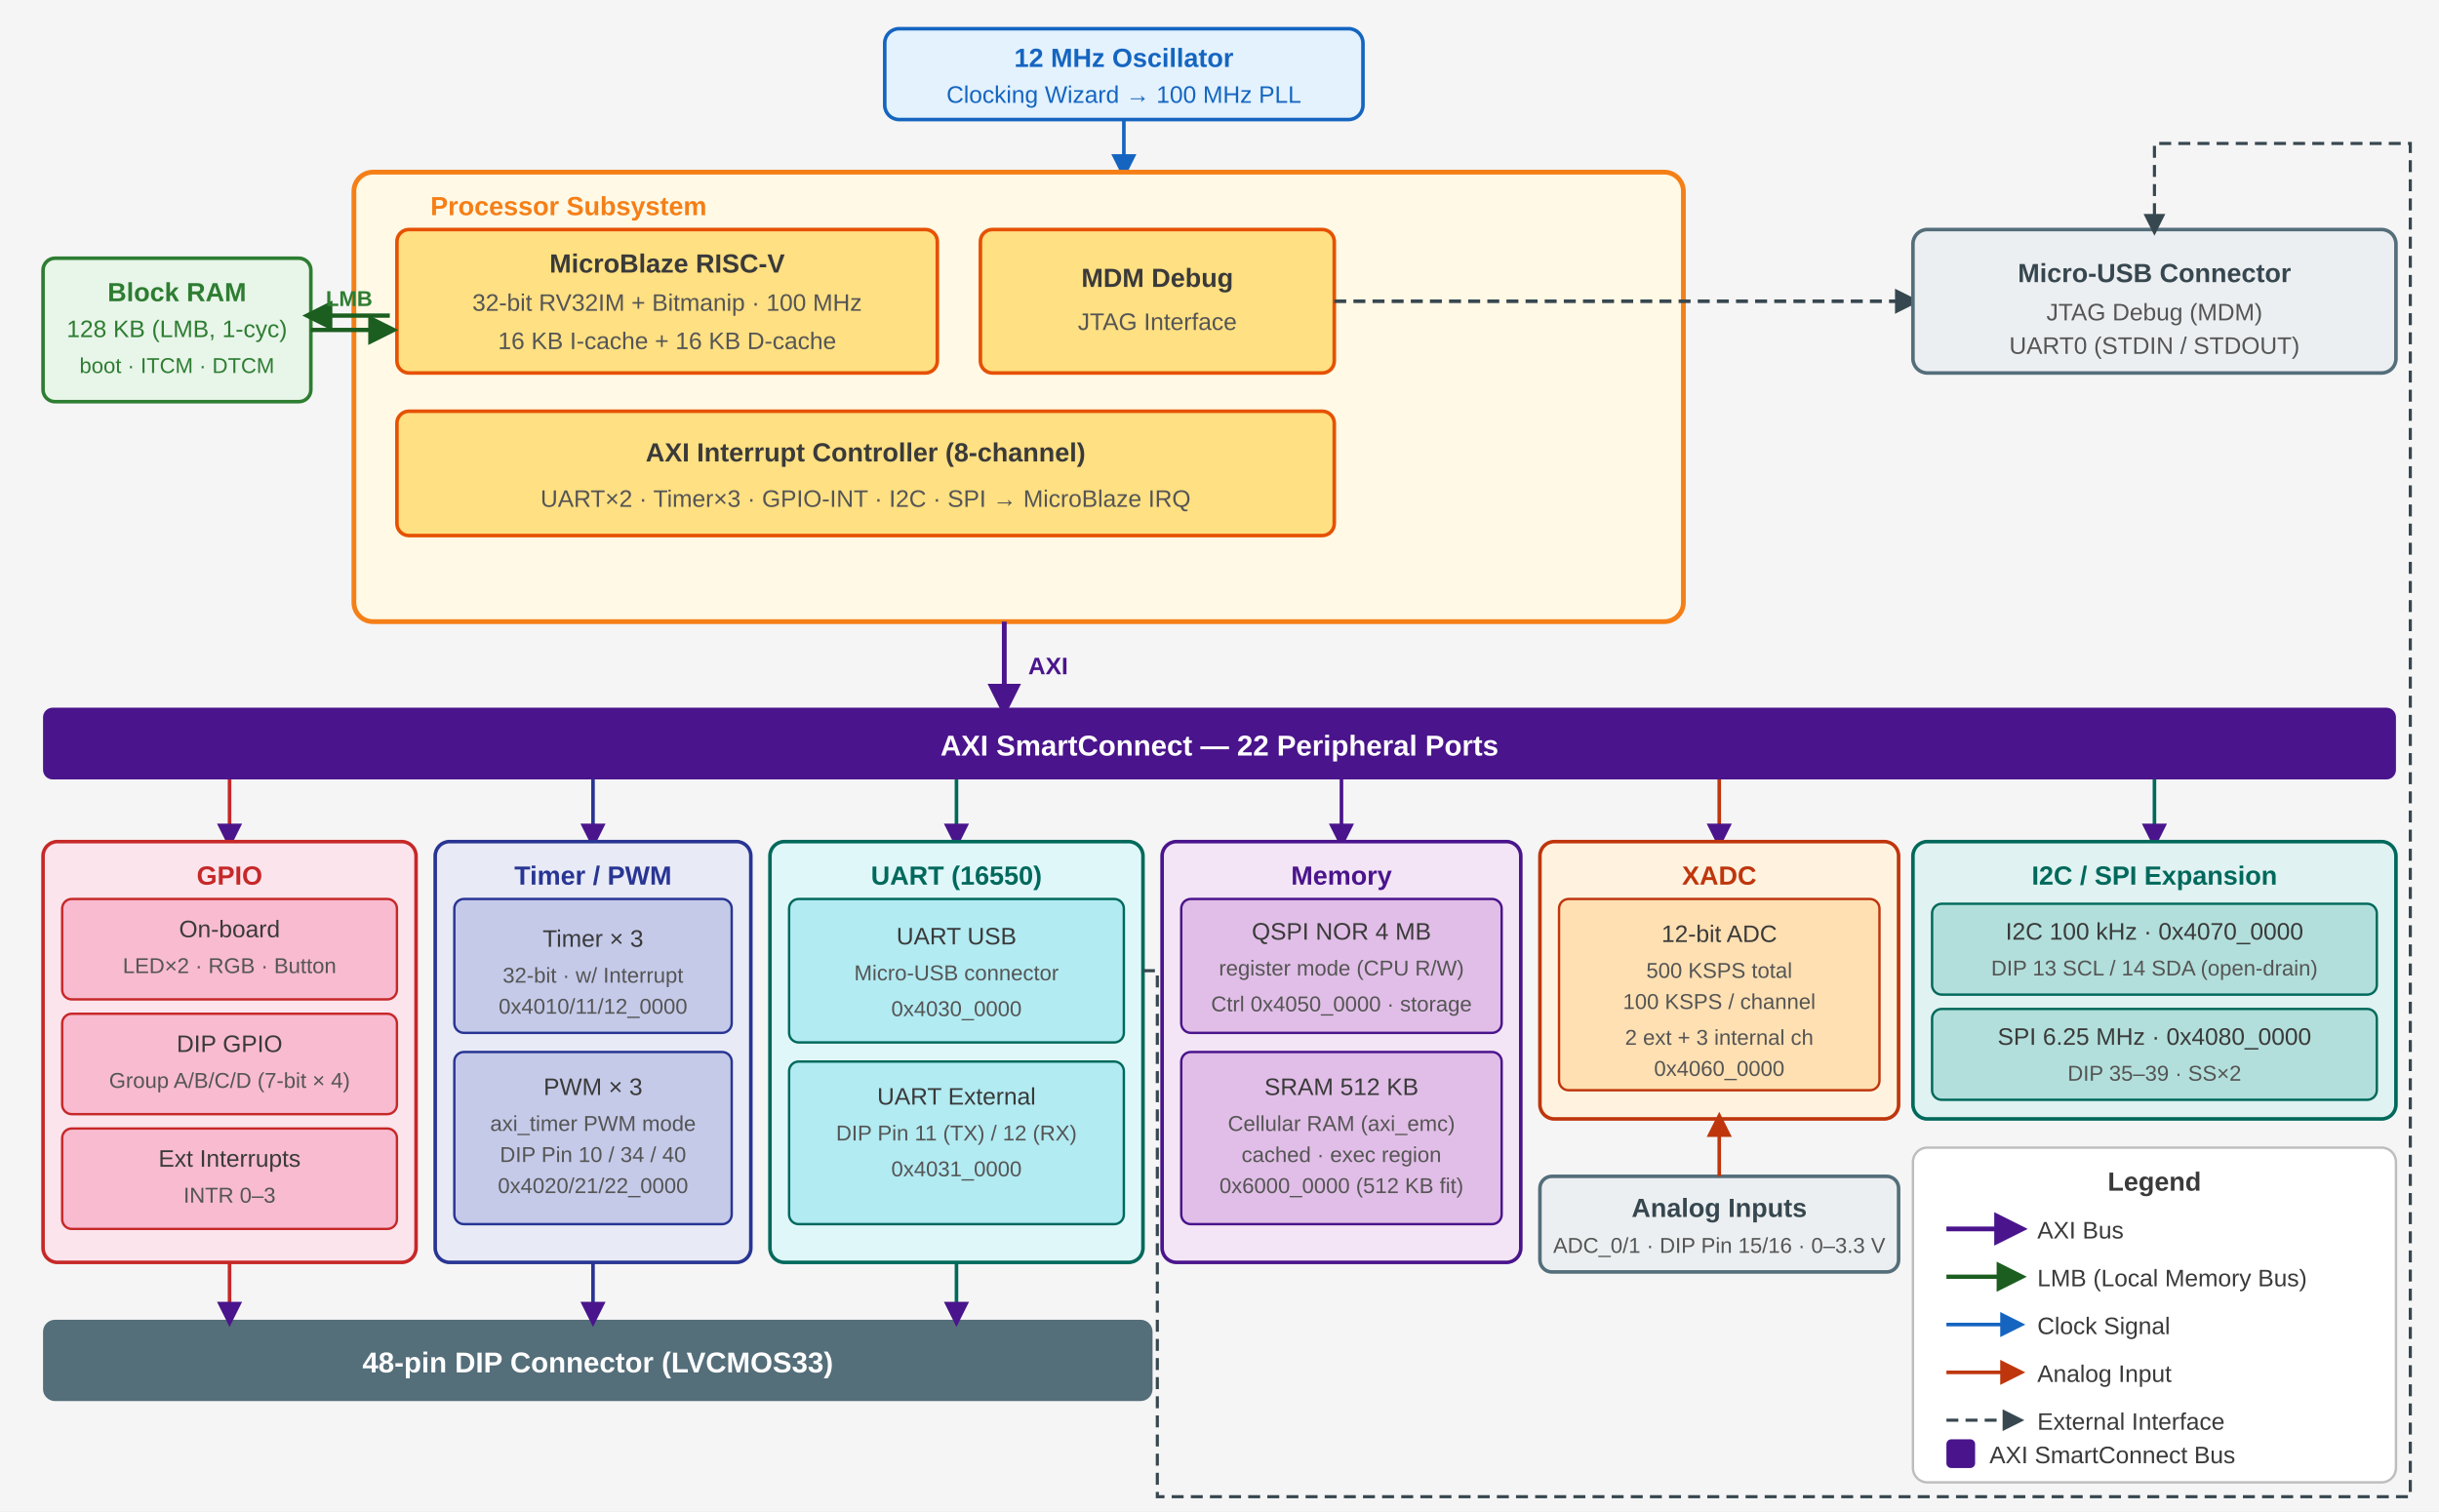
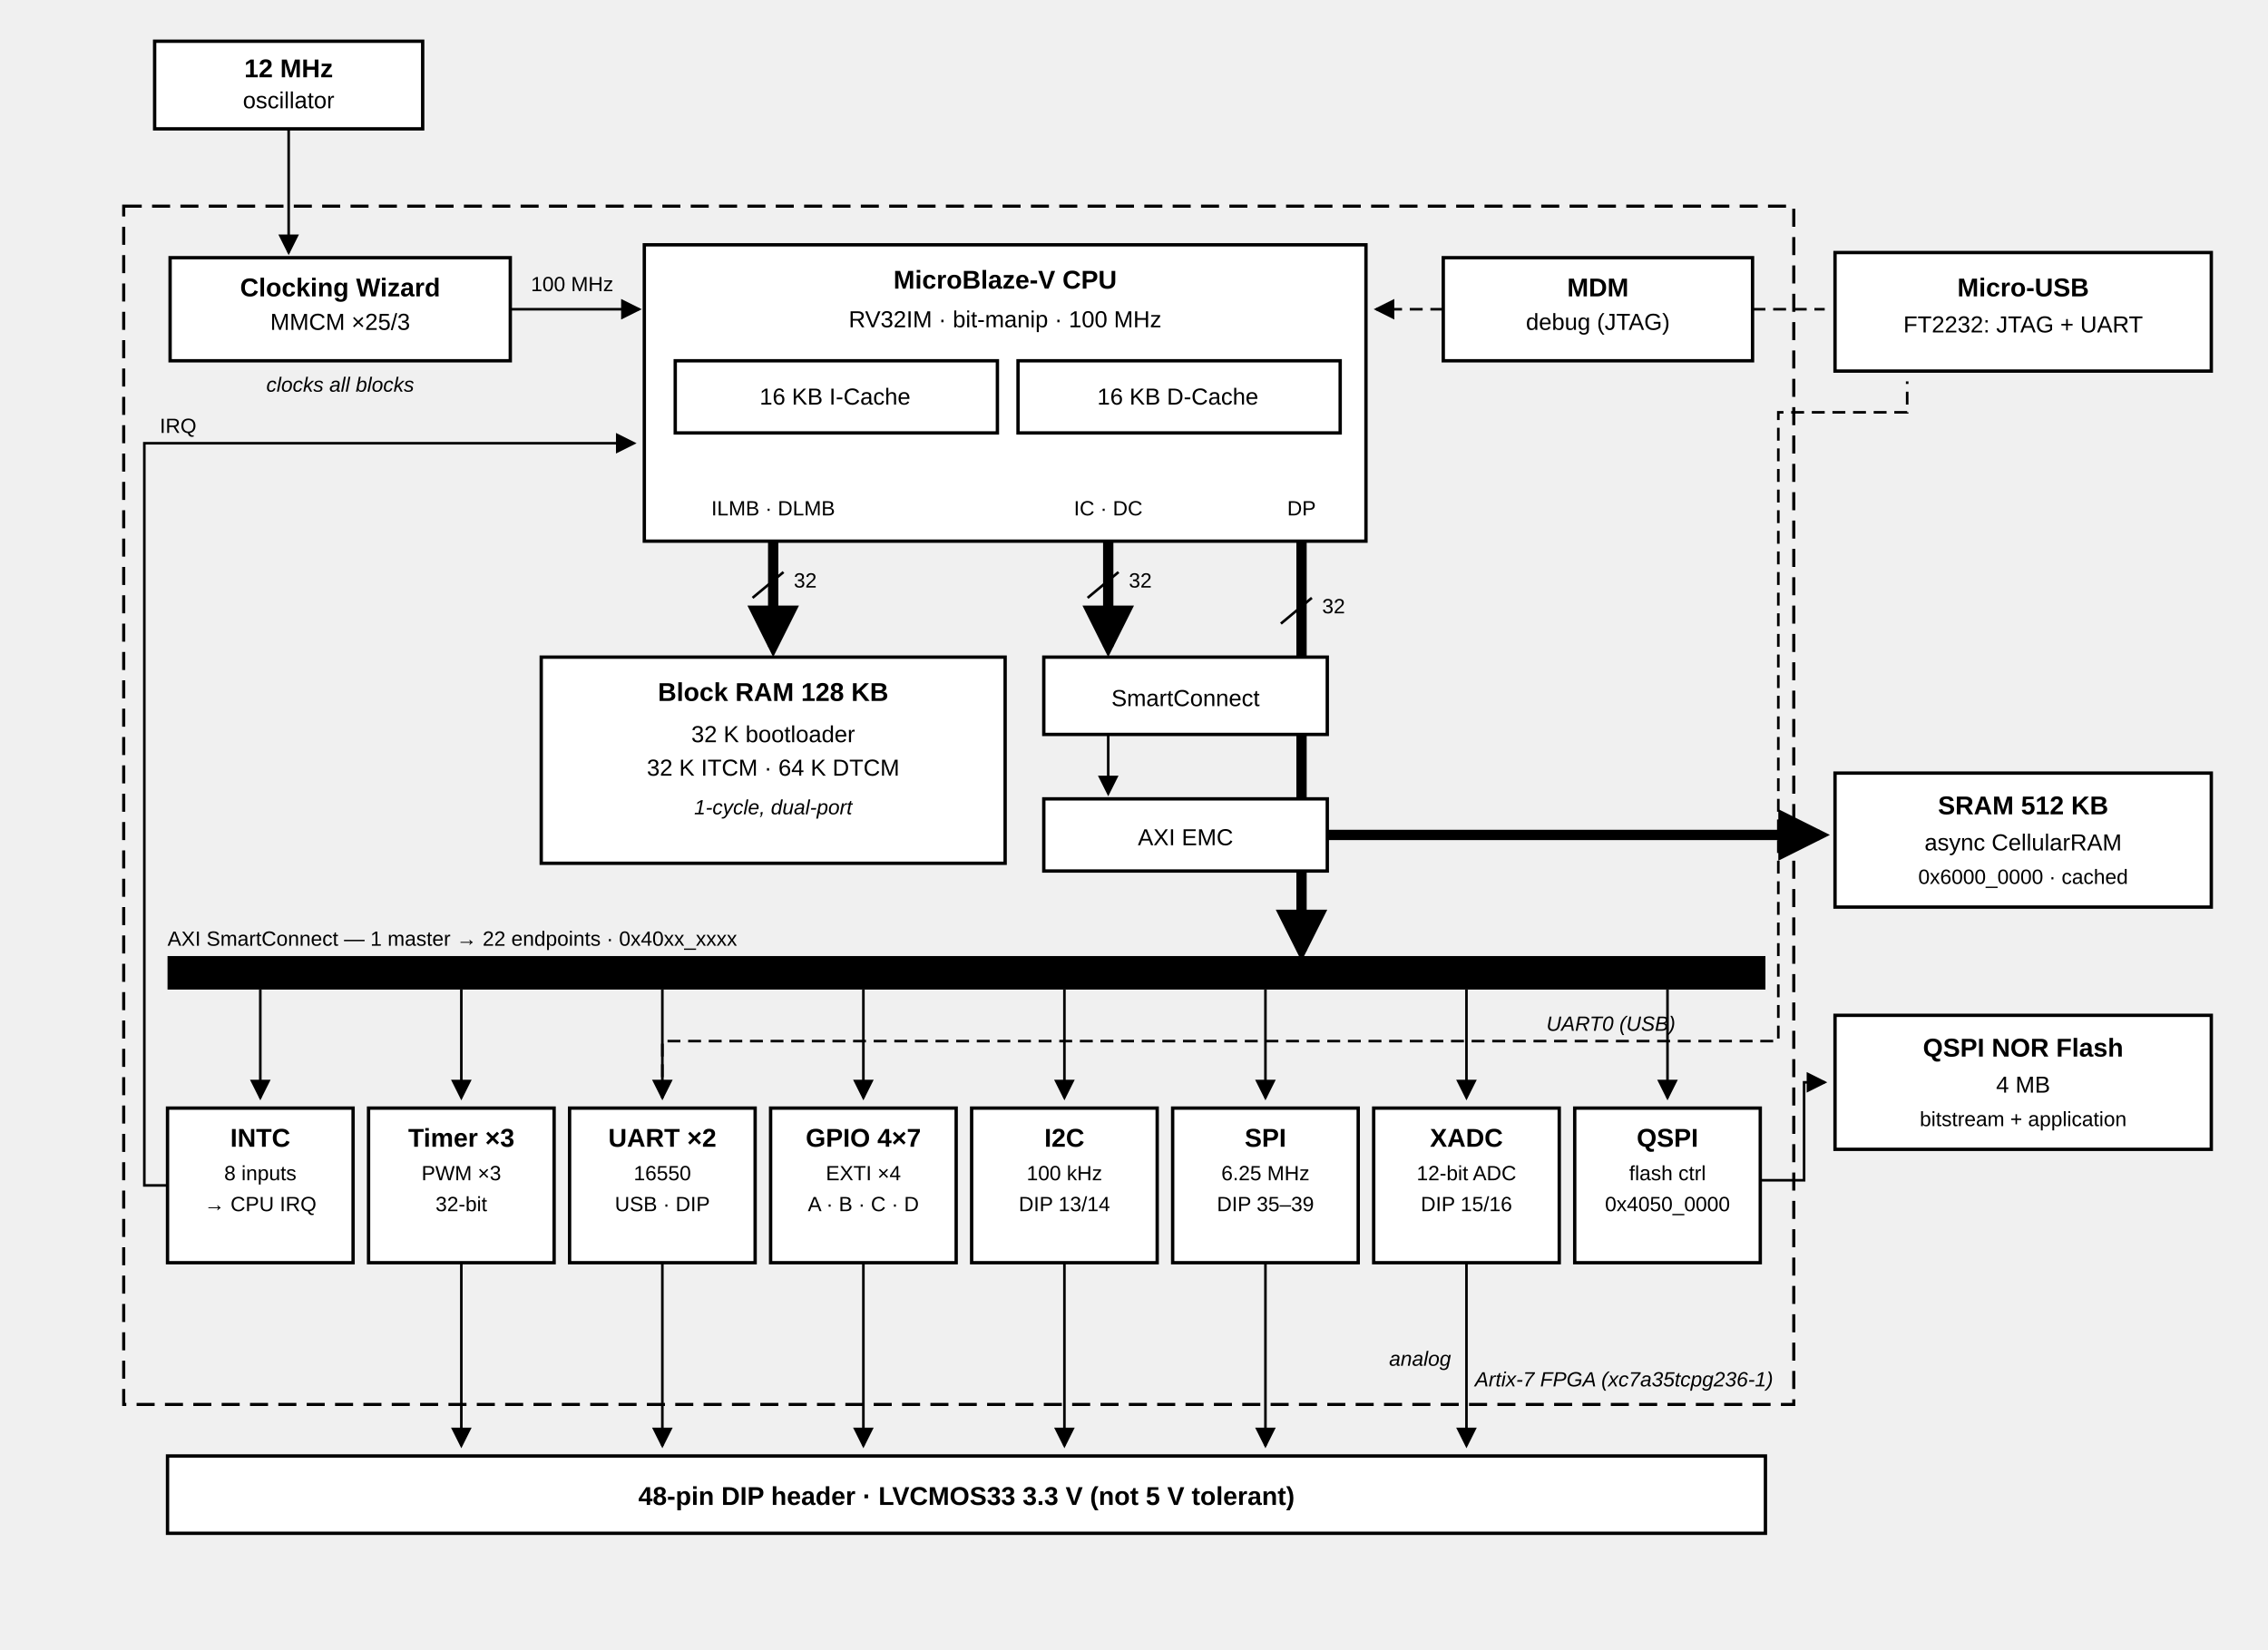
- <svg xmlns="http://www.w3.org/2000/svg" width="1020" height="632" font-family="Segoe UI, Arial, sans-serif" font-size="11">
+ <svg xmlns="http://www.w3.org/2000/svg" viewBox="0 0 880 640" font-family="Liberation Sans, Helvetica, Arial, sans-serif" fill="black">
  <defs>
-     <marker id="a" markerWidth="7" markerHeight="7" refX="5" refY="3.5" orient="auto">
-       <path d="M0,0 L7,3.5 L0,7 z" fill="#4a148c" />
+     <marker id="arr" markerWidth="8" markerHeight="8" refX="7" refY="4" orient="auto">
+       <path d="M0,0 L8,4 L0,8 z" />
    </marker>
-     <marker id="b" markerWidth="7" markerHeight="7" refX="5" refY="3.5" orient="auto">
-       <path d="M0,0 L7,3.5 L0,7 z" fill="#1b5e20" />
-     </marker>
-     <marker id="c" markerWidth="7" markerHeight="7" refX="5" refY="3.5" orient="auto">
-       <path d="M0,0 L7,3.5 L0,7 z" fill="#37474f" />
-     </marker>
-     <marker id="d" markerWidth="7" markerHeight="7" refX="5" refY="3.5" orient="auto">
-       <path d="M0,0 L7,3.5 L0,7 z" fill="#1565c0" />
-     </marker>
-     <marker id="e" markerWidth="7" markerHeight="7" refX="5" refY="3.5" orient="auto">
-       <path d="M0,0 L7,3.5 L0,7 z" fill="#bf360c" />
+     <marker id="arrb" markerWidth="5" markerHeight="5" refX="4" refY="2.5" orient="auto">
+       <path d="M0,0 L5,2.5 L0,5 z" />
    </marker>
  </defs>
-   <rect width="1020" height="632" fill="#f5f5f5" />
-   <rect x="370" y="12" width="200" height="38" rx="6" fill="#e3f2fd" stroke="#1565c0" stroke-width="1.5" />
-   <text x="470" y="28" text-anchor="middle" font-weight="bold" fill="#1565c0">12 MHz Oscillator</text>
-   <text x="470" y="43" text-anchor="middle" fill="#1565c0" font-size="10">Clocking Wizard → 100 MHz PLL</text>
-   <line x1="470" y1="50" x2="470" y2="72" stroke="#1565c0" stroke-width="1.5" marker-end="url(#d)" />
-   <rect x="148" y="72" width="556" height="188" rx="8" fill="#fff9e6" stroke="#f57f17" stroke-width="2" />
-   <text x="180" y="90" font-weight="bold" fill="#f57f17" font-size="11">Processor Subsystem</text>
-   <rect x="166" y="96" width="226" height="60" rx="5" fill="#ffe082" stroke="#e65100" stroke-width="1.5" />
-   <text x="279" y="114" text-anchor="middle" font-weight="bold" fill="#3a3a3a">MicroBlaze RISC-V</text>
-   <text x="279" y="130" text-anchor="middle" fill="#555" font-size="10">32-bit RV32IM + Bitmanip · 100 MHz</text>
-   <text x="279" y="146" text-anchor="middle" fill="#555" font-size="10">16 KB I-cache + 16 KB D-cache</text>
-   <rect x="410" y="96" width="148" height="60" rx="5" fill="#ffe082" stroke="#e65100" stroke-width="1.5" />
-   <text x="484" y="120" text-anchor="middle" font-weight="bold" fill="#3a3a3a">MDM Debug</text>
-   <text x="484" y="138" text-anchor="middle" fill="#555" font-size="10">JTAG Interface</text>
-   <line x1="558" y1="126" x2="800" y2="126" stroke="#37474f" stroke-width="1.5" stroke-dasharray="5,3" marker-end="url(#c)" />
-   <rect x="166" y="172" width="392" height="52" rx="5" fill="#ffe082" stroke="#e65100" stroke-width="1.5" />
-   <text x="362" y="193" text-anchor="middle" font-weight="bold" fill="#3a3a3a">AXI Interrupt Controller  (8-channel)</text>
-   <text x="362" y="212" text-anchor="middle" fill="#555" font-size="10">UART×2 · Timer×3 · GPIO-INT · I2C · SPI  →  MicroBlaze IRQ</text>
-   <rect x="18" y="108" width="112" height="60" rx="5" fill="#e8f5e9" stroke="#2e7d32" stroke-width="1.5" />
-   <text x="74" y="126" text-anchor="middle" font-weight="bold" fill="#2e7d32">Block RAM</text>
-   <text x="74" y="141" text-anchor="middle" fill="#2e7d32" font-size="10">128 KB (LMB, 1-cyc)</text>
-   <text x="74" y="156" text-anchor="middle" fill="#2e7d32" font-size="9">boot · ITCM · DTCM</text>
-   <line x1="130" y1="138" x2="163" y2="138" stroke="#1b5e20" stroke-width="1.8" marker-end="url(#b)" />
-   <line x1="163" y1="132" x2="130" y2="132" stroke="#1b5e20" stroke-width="1.8" marker-end="url(#b)" />
-   <text x="146" y="128" text-anchor="middle" fill="#2e7d32" font-size="9" font-weight="bold">LMB</text>
-   <line x1="420" y1="260" x2="420" y2="296" stroke="#4a148c" stroke-width="2" marker-end="url(#a)" />
-   <text x="430" y="282" fill="#4a148c" font-size="10" font-weight="bold">AXI</text>
-   <rect x="18" y="296" width="984" height="30" rx="4" fill="#4a148c" />
-   <text x="510" y="316" text-anchor="middle" fill="white" font-weight="bold" font-size="12">AXI SmartConnect  —  22 Peripheral Ports</text>
-   <line x1="96" y1="326" x2="96" y2="352" stroke="#c62828" stroke-width="1.5" marker-end="url(#a)" />
-   <line x1="248" y1="326" x2="248" y2="352" stroke="#283593" stroke-width="1.5" marker-end="url(#a)" />
-   <line x1="400" y1="326" x2="400" y2="352" stroke="#00695c" stroke-width="1.5" marker-end="url(#a)" />
-   <line x1="561" y1="326" x2="561" y2="352" stroke="#4a148c" stroke-width="1.5" marker-end="url(#a)" />
-   <line x1="719" y1="326" x2="719" y2="352" stroke="#bf360c" stroke-width="1.5" marker-end="url(#a)" />
-   <rect x="18" y="352" width="156" height="176" rx="6" fill="#fce4ec" stroke="#c62828" stroke-width="1.5" />
-   <text x="96" y="370" text-anchor="middle" font-weight="bold" fill="#c62828">GPIO</text>
-   <rect x="26" y="376" width="140" height="42" rx="4" fill="#f8bbd0" stroke="#c62828" stroke-width="1" />
-   <text x="96" y="392" text-anchor="middle" fill="#3a3a3a" font-size="10">On-board</text>
-   <text x="96" y="407" text-anchor="middle" fill="#555" font-size="9">LED×2 · RGB · Button</text>
-   <rect x="26" y="424" width="140" height="42" rx="4" fill="#f8bbd0" stroke="#c62828" stroke-width="1" />
-   <text x="96" y="440" text-anchor="middle" fill="#3a3a3a" font-size="10">DIP GPIO</text>
-   <text x="96" y="455" text-anchor="middle" fill="#555" font-size="9">Group A/B/C/D  (7-bit × 4)</text>
-   <rect x="26" y="472" width="140" height="42" rx="4" fill="#f8bbd0" stroke="#c62828" stroke-width="1" />
-   <text x="96" y="488" text-anchor="middle" fill="#3a3a3a" font-size="10">Ext Interrupts</text>
-   <text x="96" y="503" text-anchor="middle" fill="#555" font-size="9">INTR 0–3</text>
-   <rect x="182" y="352" width="132" height="176" rx="6" fill="#e8eaf6" stroke="#283593" stroke-width="1.5" />
-   <text x="248" y="370" text-anchor="middle" font-weight="bold" fill="#283593">Timer / PWM</text>
-   <rect x="190" y="376" width="116" height="56" rx="4" fill="#c5cae9" stroke="#283593" stroke-width="1" />
-   <text x="248" y="396" text-anchor="middle" fill="#3a3a3a" font-size="10">Timer × 3</text>
-   <text x="248" y="411" text-anchor="middle" fill="#555" font-size="9">32-bit · w/ Interrupt</text>
-   <text x="248" y="424" text-anchor="middle" fill="#555" font-size="9">0x4010/11/12_0000</text>
-   <rect x="190" y="440" width="116" height="72" rx="4" fill="#c5cae9" stroke="#283593" stroke-width="1" />
-   <text x="248" y="458" text-anchor="middle" fill="#3a3a3a" font-size="10">PWM × 3</text>
-   <text x="248" y="473" text-anchor="middle" fill="#555" font-size="9">axi_timer PWM mode</text>
-   <text x="248" y="486" text-anchor="middle" fill="#555" font-size="9">DIP Pin 10 / 34 / 40</text>
-   <text x="248" y="499" text-anchor="middle" fill="#555" font-size="9">0x4020/21/22_0000</text>
-   <rect x="322" y="352" width="156" height="176" rx="6" fill="#e0f7fa" stroke="#00695c" stroke-width="1.5" />
-   <text x="400" y="370" text-anchor="middle" font-weight="bold" fill="#00695c">UART  (16550)</text>
-   <rect x="330" y="376" width="140" height="60" rx="4" fill="#b2ebf2" stroke="#00695c" stroke-width="1" />
-   <text x="400" y="395" text-anchor="middle" fill="#3a3a3a" font-size="10">UART USB</text>
-   <text x="400" y="410" text-anchor="middle" fill="#555" font-size="9">Micro-USB connector</text>
-   <text x="400" y="425" text-anchor="middle" fill="#555" font-size="9">0x4030_0000</text>
-   <rect x="330" y="444" width="140" height="68" rx="4" fill="#b2ebf2" stroke="#00695c" stroke-width="1" />
-   <text x="400" y="462" text-anchor="middle" fill="#3a3a3a" font-size="10">UART External</text>
-   <text x="400" y="477" text-anchor="middle" fill="#555" font-size="9">DIP Pin 11 (TX) / 12 (RX)</text>
-   <text x="400" y="492" text-anchor="middle" fill="#555" font-size="9">0x4031_0000</text>
-   <rect x="486" y="352" width="150" height="176" rx="6" fill="#f3e5f5" stroke="#4a148c" stroke-width="1.5" />
-   <text x="561" y="370" text-anchor="middle" font-weight="bold" fill="#4a148c">Memory</text>
-   <rect x="494" y="376" width="134" height="56" rx="4" fill="#e1bee7" stroke="#4a148c" stroke-width="1" />
-   <text x="561" y="393" text-anchor="middle" fill="#3a3a3a" font-size="10">QSPI NOR  4 MB</text>
-   <text x="561" y="408" text-anchor="middle" fill="#555" font-size="9">register mode (CPU R/W)</text>
-   <text x="561" y="423" text-anchor="middle" fill="#555" font-size="9">Ctrl 0x4050_0000 · storage</text>
-   <rect x="494" y="440" width="134" height="72" rx="4" fill="#e1bee7" stroke="#4a148c" stroke-width="1" />
-   <text x="561" y="458" text-anchor="middle" fill="#3a3a3a" font-size="10">SRAM  512 KB</text>
-   <text x="561" y="473" text-anchor="middle" fill="#555" font-size="9">Cellular RAM (axi_emc)</text>
-   <text x="561" y="486" text-anchor="middle" fill="#555" font-size="9">cached · exec region</text>
-   <text x="561" y="499" text-anchor="middle" fill="#555" font-size="9">0x6000_0000 (512 KB fit)</text>
-   <rect x="644" y="352" width="150" height="116" rx="6" fill="#fff3e0" stroke="#bf360c" stroke-width="1.5" />
-   <text x="719" y="370" text-anchor="middle" font-weight="bold" fill="#bf360c">XADC</text>
-   <rect x="652" y="376" width="134" height="80" rx="4" fill="#ffe0b2" stroke="#bf360c" stroke-width="1" />
-   <text x="719" y="394" text-anchor="middle" fill="#3a3a3a" font-size="10">12-bit ADC</text>
-   <text x="719" y="409" text-anchor="middle" fill="#555" font-size="9">500 KSPS total</text>
-   <text x="719" y="422" text-anchor="middle" fill="#555" font-size="9">100 KSPS / channel</text>
-   <text x="719" y="437" text-anchor="middle" fill="#555" font-size="9">2 ext + 3 internal ch</text>
-   <text x="719" y="450" text-anchor="middle" fill="#555" font-size="9">0x4060_0000</text>
-   <rect x="18" y="552" width="464" height="34" rx="5" fill="#546e7a" />
-   <text x="250" y="574" text-anchor="middle" fill="white" font-weight="bold" font-size="12">48-pin DIP Connector  (LVCMOS33)</text>
-   <line x1="96" y1="528" x2="96" y2="552" stroke="#c62828" stroke-width="1.5" marker-end="url(#a)" />
-   <line x1="248" y1="528" x2="248" y2="552" stroke="#283593" stroke-width="1.5" marker-end="url(#a)" />
-   <line x1="400" y1="528" x2="400" y2="552" stroke="#00695c" stroke-width="1.5" marker-end="url(#a)" />
-   <rect x="644" y="492" width="150" height="40" rx="5" fill="#eceff1" stroke="#546e7a" stroke-width="1.5" />
-   <text x="719" y="509" text-anchor="middle" font-weight="bold" fill="#37474f">Analog Inputs</text>
-   <text x="719" y="524" text-anchor="middle" fill="#555" font-size="9">ADC_0/1 · DIP Pin 15/16 · 0–3.3 V</text>
-   <line x1="719" y1="492" x2="719" y2="468" stroke="#bf360c" stroke-width="1.5" marker-end="url(#e)" />
-   <rect x="800" y="96" width="202" height="60" rx="6" fill="#eceff1" stroke="#546e7a" stroke-width="1.5" />
-   <text x="901" y="118" text-anchor="middle" font-weight="bold" fill="#37474f">Micro-USB Connector</text>
-   <text x="901" y="134" text-anchor="middle" fill="#555" font-size="10">JTAG Debug  (MDM)</text>
-   <text x="901" y="148" text-anchor="middle" fill="#555" font-size="10">UART0  (STDIN / STDOUT)</text>
-   <polyline points="478,406 484,406 484,626 1008,626 1008,60 901,60 901,96" fill="none" stroke="#37474f" stroke-width="1.3" stroke-dasharray="5,3" marker-end="url(#c)" />
-   <line x1="901" y1="326" x2="901" y2="352" stroke="#00695c" stroke-width="1.5" marker-end="url(#a)" />
-   <rect x="800" y="352" width="202" height="116" rx="6" fill="#e0f2f1" stroke="#00695c" stroke-width="1.5" />
-   <text x="901" y="370" text-anchor="middle" font-weight="bold" fill="#00695c">I2C / SPI Expansion</text>
-   <rect x="808" y="378" width="186" height="38" rx="4" fill="#b2dfdb" stroke="#00695c" stroke-width="1" />
-   <text x="901" y="393" text-anchor="middle" fill="#3a3a3a" font-size="10">I2C 100 kHz · 0x4070_0000</text>
-   <text x="901" y="408" text-anchor="middle" fill="#555" font-size="9">DIP 13 SCL / 14 SDA (open-drain)</text>
-   <rect x="808" y="422" width="186" height="38" rx="4" fill="#b2dfdb" stroke="#00695c" stroke-width="1" />
-   <text x="901" y="437" text-anchor="middle" fill="#3a3a3a" font-size="10">SPI 6.25 MHz · 0x4080_0000</text>
-   <text x="901" y="452" text-anchor="middle" fill="#555" font-size="9">DIP 35–39 · SS×2</text>
-   <rect x="800" y="480" width="202" height="140" rx="6" fill="#ffffff" stroke="#bdbdbd" stroke-width="1" />
-   <text x="901" y="498" text-anchor="middle" font-weight="bold" fill="#3a3a3a">Legend</text>
-   <line x1="814" y1="514" x2="844" y2="514" stroke="#4a148c" stroke-width="2" marker-end="url(#a)" />
-   <text x="852" y="518" fill="#3a3a3a" font-size="10">AXI Bus</text>
-   <line x1="814" y1="534" x2="844" y2="534" stroke="#1b5e20" stroke-width="1.8" marker-end="url(#b)" />
-   <text x="852" y="538" fill="#3a3a3a" font-size="10">LMB (Local Memory Bus)</text>
-   <line x1="814" y1="554" x2="844" y2="554" stroke="#1565c0" stroke-width="1.5" marker-end="url(#d)" />
-   <text x="852" y="558" fill="#3a3a3a" font-size="10">Clock Signal</text>
-   <line x1="814" y1="574" x2="844" y2="574" stroke="#bf360c" stroke-width="1.5" marker-end="url(#e)" />
-   <text x="852" y="578" fill="#3a3a3a" font-size="10">Analog Input</text>
-   <line x1="814" y1="594" x2="844" y2="594" stroke="#37474f" stroke-width="1.3" stroke-dasharray="5,3" marker-end="url(#c)" />
-   <text x="852" y="598" fill="#3a3a3a" font-size="10">External Interface</text>
-   <rect x="814" y="602" width="12" height="12" fill="#4a148c" rx="2" />
-   <text x="832" y="612" fill="#3a3a3a" font-size="10">AXI SmartConnect Bus</text>
+   <style>
+     .box  { fill:white; stroke:black; stroke-width:1.3; }
+     .bus  { stroke:black; stroke-width:4;   fill:none; marker-end:url(#arrb); }
+     .wire { stroke:black; stroke-width:1;   fill:none; marker-end:url(#arr); }
+     .dash { stroke:black; stroke-width:1;   fill:none; stroke-dasharray:5 3; }
+     .bnd  { stroke:black; stroke-width:1.2; fill:none; stroke-dasharray:7 4; }
+     .t    { font-size:9px; }
+     .tb   { font-size:10px; font-weight:bold; }
+     .ts   { font-size:8px; }
+     .ti   { font-size:8px; font-style:italic; }
+   </style>
+   <rect class="bnd" x="48" y="80" width="648" height="465" />
+   <text class="ti" x="688" y="538" text-anchor="end">Artix-7 FPGA (xc7a35tcpg236-1)</text>
+   <rect class="box" x="60" y="16" width="104" height="34" />
+   <text class="tb" x="112" y="30" text-anchor="middle">12 MHz</text>
+   <text class="t" x="112" y="42" text-anchor="middle">oscillator</text>
+   <line class="wire" x1="112" y1="50" x2="112" y2="98" />
+   <rect class="box" x="66" y="100" width="132" height="40" />
+   <text class="tb" x="132" y="115" text-anchor="middle">Clocking Wizard</text>
+   <text class="t" x="132" y="128" text-anchor="middle">MMCM ×25/3</text>
+   <line class="wire" x1="198" y1="120" x2="248" y2="120" />
+   <text class="ts" x="222" y="113" text-anchor="middle">100 MHz</text>
+   <text class="ti" x="132" y="152" text-anchor="middle">clocks all blocks</text>
+   <rect class="box" x="250" y="95" width="280" height="115" />
+   <text class="tb" x="390" y="112" text-anchor="middle" font-size="12">MicroBlaze-V CPU</text>
+   <text class="t" x="390" y="127" text-anchor="middle">RV32IM · bit-manip · 100 MHz</text>
+   <rect class="box" x="262" y="140" width="125" height="28" />
+   <text class="t" x="324" y="157" text-anchor="middle">16 KB I-Cache</text>
+   <rect class="box" x="395" y="140" width="125" height="28" />
+   <text class="t" x="457" y="157" text-anchor="middle">16 KB D-Cache</text>
+   <text class="ts" x="300" y="200" text-anchor="middle">ILMB · DLMB</text>
+   <text class="ts" x="430" y="200" text-anchor="middle">IC · DC</text>
+   <text class="ts" x="505" y="200" text-anchor="middle">DP</text>
+   <rect class="box" x="560" y="100" width="120" height="40" />
+   <text class="tb" x="620" y="115" text-anchor="middle">MDM</text>
+   <text class="t" x="620" y="128" text-anchor="middle">debug (JTAG)</text>
+   <line class="dash" x1="560" y1="120" x2="534" y2="120" marker-end="url(#arr)" />
+   <line class="dash" x1="680" y1="120" x2="708" y2="120" />
+   <rect class="box" x="712" y="98" width="146" height="46" />
+   <text class="tb" x="785" y="115" text-anchor="middle">Micro-USB</text>
+   <text class="t" x="785" y="129" text-anchor="middle">FT2232: JTAG + UART</text>
+   <line class="bus" x1="300" y1="210" x2="300" y2="251" />
+   <line x1="292" y1="232" x2="304" y2="222" stroke="black" stroke-width="1" />
+   <text class="ts" x="308" y="228">32</text>
+   <line class="bus" x1="430" y1="210" x2="430" y2="251" />
+   <line x1="422" y1="232" x2="434" y2="222" stroke="black" stroke-width="1" />
+   <text class="ts" x="438" y="228">32</text>
+   <line class="bus" x1="505" y1="210" x2="505" y2="369" />
+   <line x1="497" y1="242" x2="509" y2="232" stroke="black" stroke-width="1" />
+   <text class="ts" x="513" y="238">32</text>
+   <rect class="box" x="210" y="255" width="180" height="80" />
+   <text class="tb" x="300" y="272" text-anchor="middle">Block RAM 128 KB</text>
+   <text class="t" x="300" y="288" text-anchor="middle">32 K bootloader</text>
+   <text class="t" x="300" y="301" text-anchor="middle">32 K ITCM · 64 K DTCM</text>
+   <text class="ti" x="300" y="316" text-anchor="middle">1-cycle, dual-port</text>
+   <rect class="box" x="405" y="255" width="110" height="30" />
+   <text class="t" x="460" y="274" text-anchor="middle">SmartConnect</text>
+   <line class="wire" x1="430" y1="285" x2="430" y2="308" />
+   <rect class="box" x="405" y="310" width="110" height="28" />
+   <text class="t" x="460" y="328" text-anchor="middle">AXI EMC</text>
+   <line class="bus" x1="515" y1="324" x2="706" y2="324" />
+   <rect class="box" x="712" y="300" width="146" height="52" />
+   <text class="tb" x="785" y="316" text-anchor="middle">SRAM 512 KB</text>
+   <text class="t" x="785" y="330" text-anchor="middle">async CellularRAM</text>
+   <text class="ts" x="785" y="343" text-anchor="middle">0x6000_0000 · cached</text>
+   <text class="ts" x="65" y="367">AXI SmartConnect — 1 master → 22 endpoints · 0x40xx_xxxx</text>
+   <rect x="65" y="371" width="620" height="13" fill="black" />
+   <line class="wire" x1="101" y1="384" x2="101" y2="426" />
+   <line class="wire" x1="179" y1="384" x2="179" y2="426" />
+   <line class="wire" x1="257" y1="384" x2="257" y2="426" />
+   <line class="wire" x1="335" y1="384" x2="335" y2="426" />
+   <line class="wire" x1="413" y1="384" x2="413" y2="426" />
+   <line class="wire" x1="491" y1="384" x2="491" y2="426" />
+   <line class="wire" x1="569" y1="384" x2="569" y2="426" />
+   <line class="wire" x1="647" y1="384" x2="647" y2="426" />
+   <rect class="box" x="65" y="430" width="72" height="60" />
+   <text class="tb" x="101" y="445" text-anchor="middle">INTC</text>
+   <text class="ts" x="101" y="458" text-anchor="middle">8 inputs</text>
+   <text class="ts" x="101" y="470" text-anchor="middle">→ CPU IRQ</text>
+   <rect class="box" x="143" y="430" width="72" height="60" />
+   <text class="tb" x="179" y="445" text-anchor="middle">Timer ×3</text>
+   <text class="ts" x="179" y="458" text-anchor="middle">PWM ×3</text>
+   <text class="ts" x="179" y="470" text-anchor="middle">32-bit</text>
+   <rect class="box" x="221" y="430" width="72" height="60" />
+   <text class="tb" x="257" y="445" text-anchor="middle">UART ×2</text>
+   <text class="ts" x="257" y="458" text-anchor="middle">16550</text>
+   <text class="ts" x="257" y="470" text-anchor="middle">USB · DIP</text>
+   <rect class="box" x="299" y="430" width="72" height="60" />
+   <text class="tb" x="335" y="445" text-anchor="middle">GPIO 4×7</text>
+   <text class="ts" x="335" y="458" text-anchor="middle">EXTI ×4</text>
+   <text class="ts" x="335" y="470" text-anchor="middle">A · B · C · D</text>
+   <rect class="box" x="377" y="430" width="72" height="60" />
+   <text class="tb" x="413" y="445" text-anchor="middle">I2C</text>
+   <text class="ts" x="413" y="458" text-anchor="middle">100 kHz</text>
+   <text class="ts" x="413" y="470" text-anchor="middle">DIP 13/14</text>
+   <rect class="box" x="455" y="430" width="72" height="60" />
+   <text class="tb" x="491" y="445" text-anchor="middle">SPI</text>
+   <text class="ts" x="491" y="458" text-anchor="middle">6.25 MHz</text>
+   <text class="ts" x="491" y="470" text-anchor="middle">DIP 35–39</text>
+   <rect class="box" x="533" y="430" width="72" height="60" />
+   <text class="tb" x="569" y="445" text-anchor="middle">XADC</text>
+   <text class="ts" x="569" y="458" text-anchor="middle">12-bit ADC</text>
+   <text class="ts" x="569" y="470" text-anchor="middle">DIP 15/16</text>
+   <rect class="box" x="611" y="430" width="72" height="60" />
+   <text class="tb" x="647" y="445" text-anchor="middle">QSPI</text>
+   <text class="ts" x="647" y="458" text-anchor="middle">flash ctrl</text>
+   <text class="ts" x="647" y="470" text-anchor="middle">0x4050_0000</text>
+   <polyline class="wire" points="65,460 56,460 56,172 246,172" />
+   <text class="ts" x="62" y="168">IRQ</text>
+   <polyline class="wire" points="683,458 700,458 700,420 708,420" />
+   <rect class="box" x="712" y="394" width="146" height="52" />
+   <text class="tb" x="785" y="410" text-anchor="middle">QSPI NOR Flash</text>
+   <text class="t" x="785" y="424" text-anchor="middle">4 MB</text>
+   <text class="ts" x="785" y="437" text-anchor="middle">bitstream + application</text>
+   <polyline class="dash" points="257,426 257,404 690,404 690,160 740,160 740,148" />
+   <text class="ti" x="600" y="400">UART0 (USB)</text>
+   <line class="wire" x1="179" y1="490" x2="179" y2="561" />
+   <line class="wire" x1="257" y1="490" x2="257" y2="561" />
+   <line class="wire" x1="335" y1="490" x2="335" y2="561" />
+   <line class="wire" x1="413" y1="490" x2="413" y2="561" />
+   <line class="wire" x1="491" y1="490" x2="491" y2="561" />
+   <line class="wire" x1="569" y1="490" x2="569" y2="561" />
+   <text class="ti" x="563" y="530" text-anchor="end">analog</text>
+   <rect class="box" x="65" y="565" width="620" height="30" />
+   <text class="tb" x="375" y="584" text-anchor="middle">48-pin DIP header · LVCMOS33 3.3 V (not 5 V tolerant)</text>
</svg>
